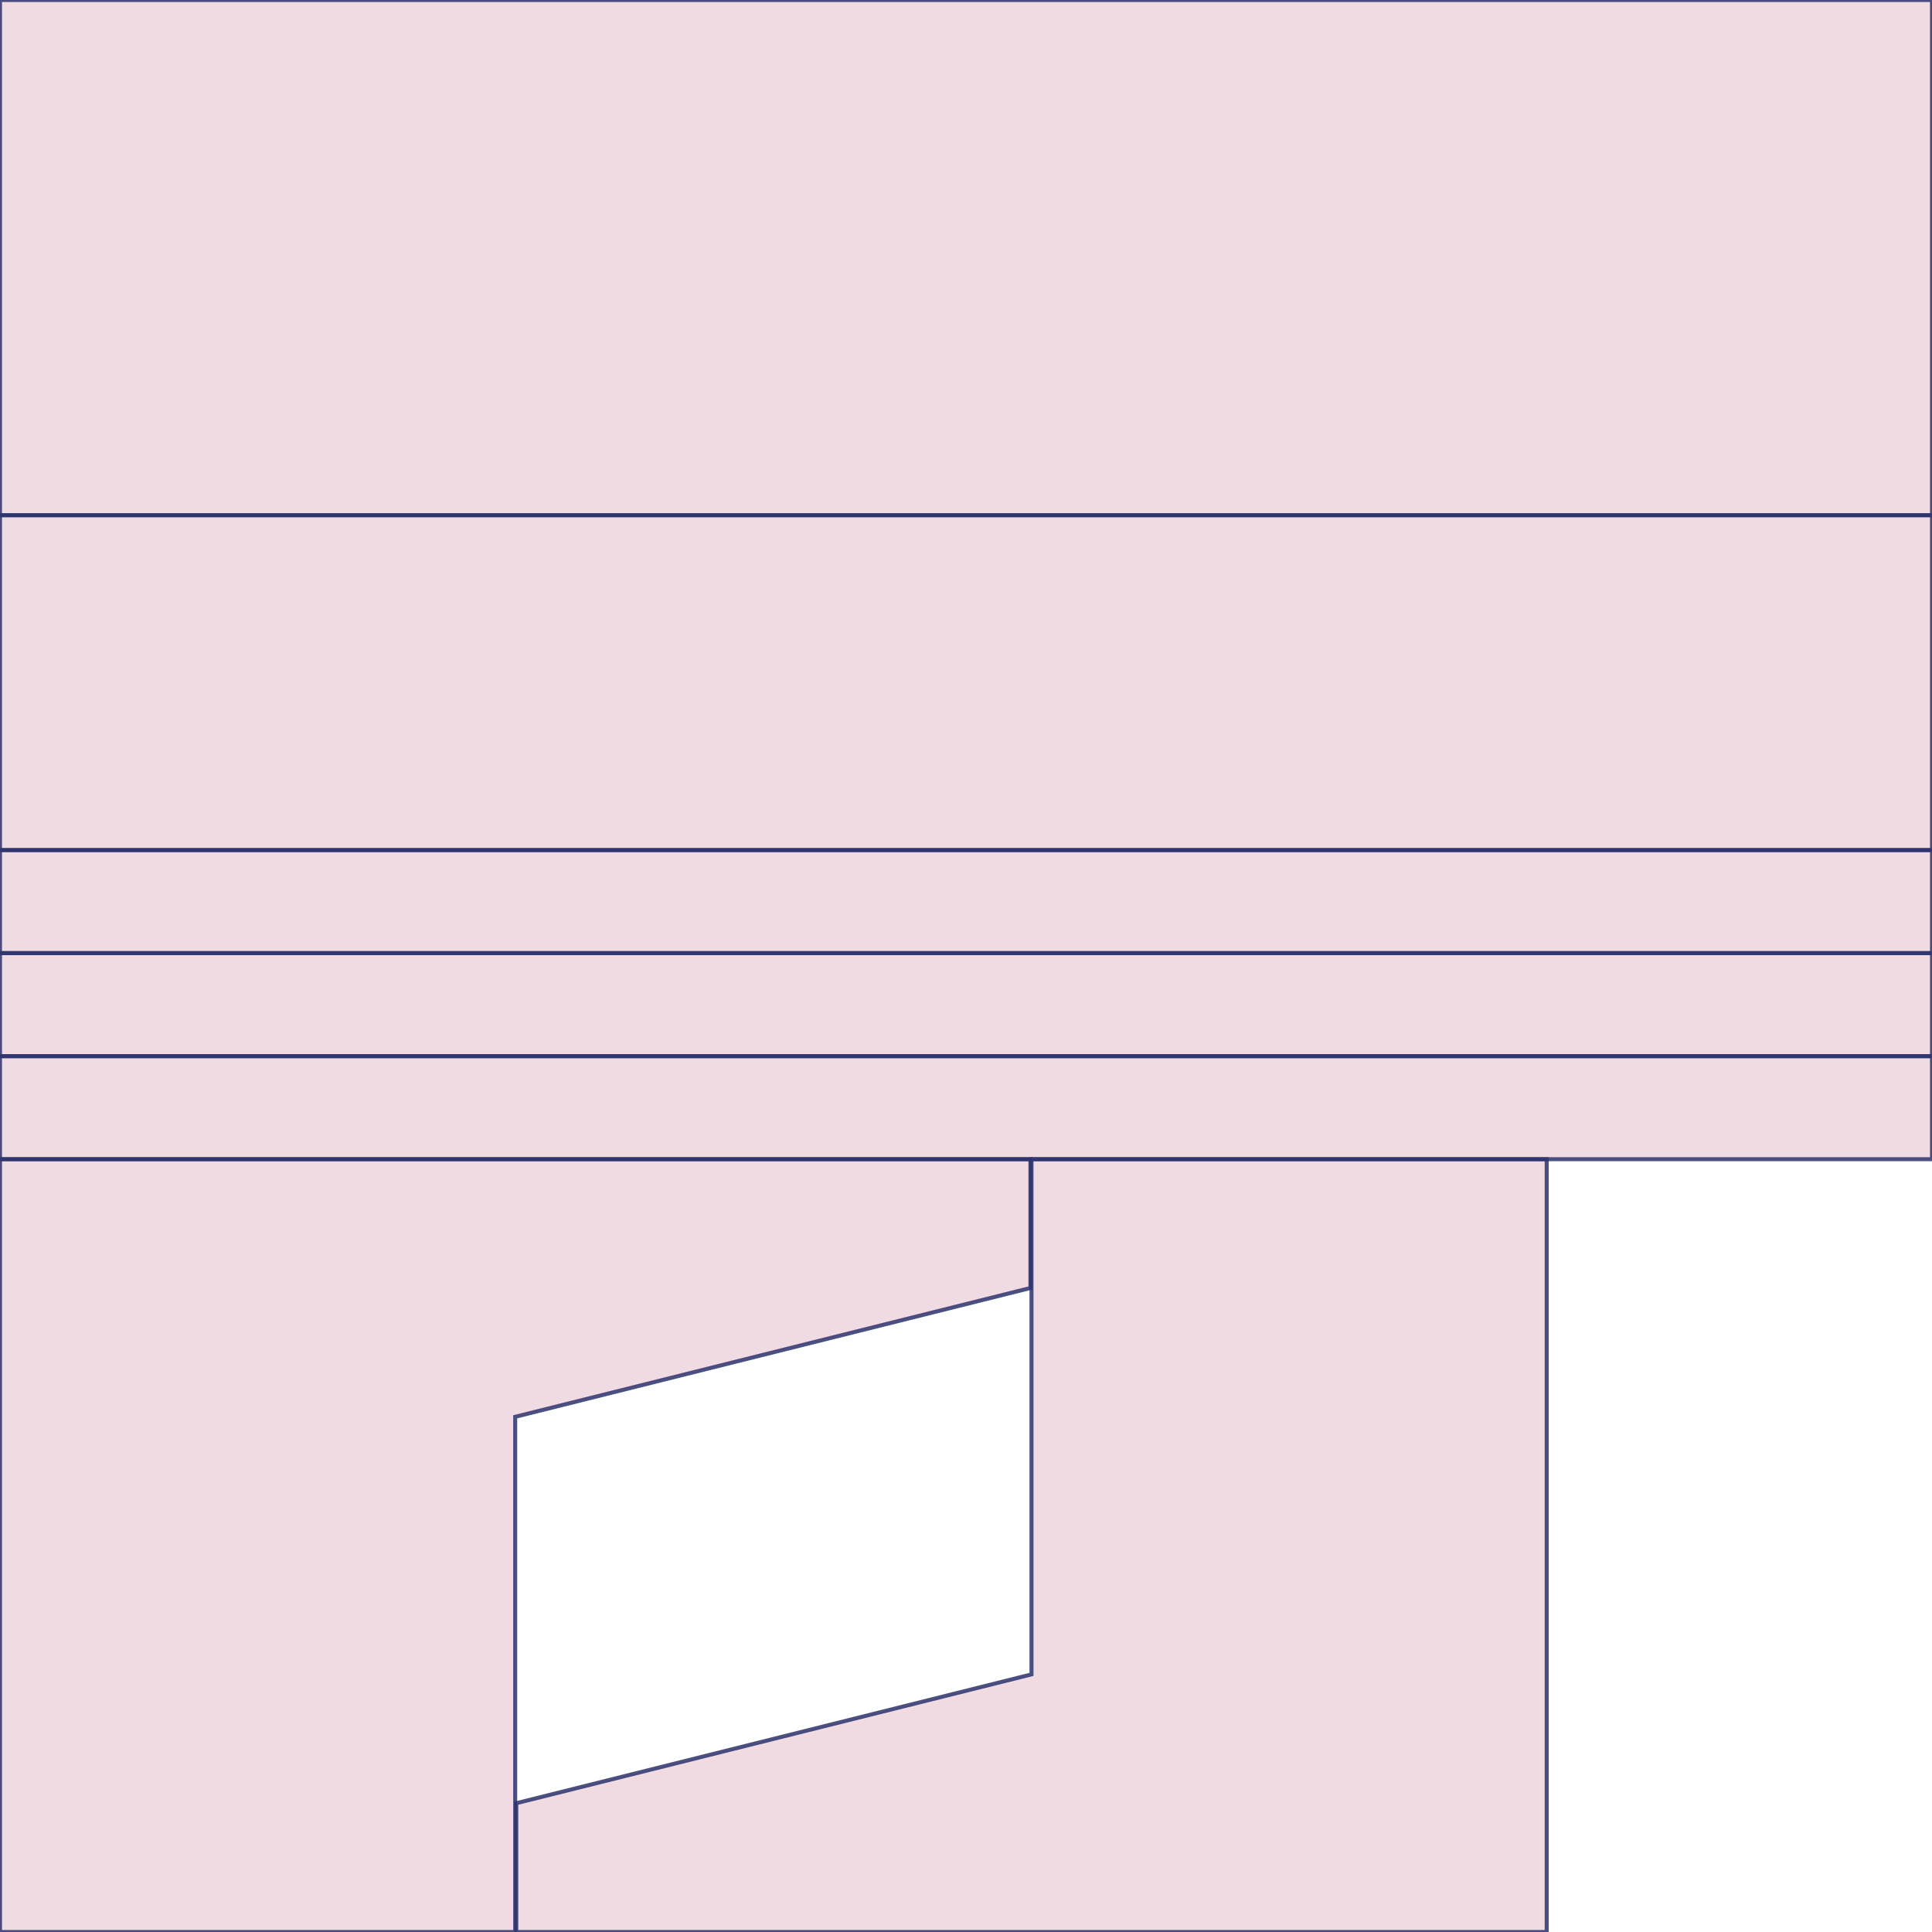
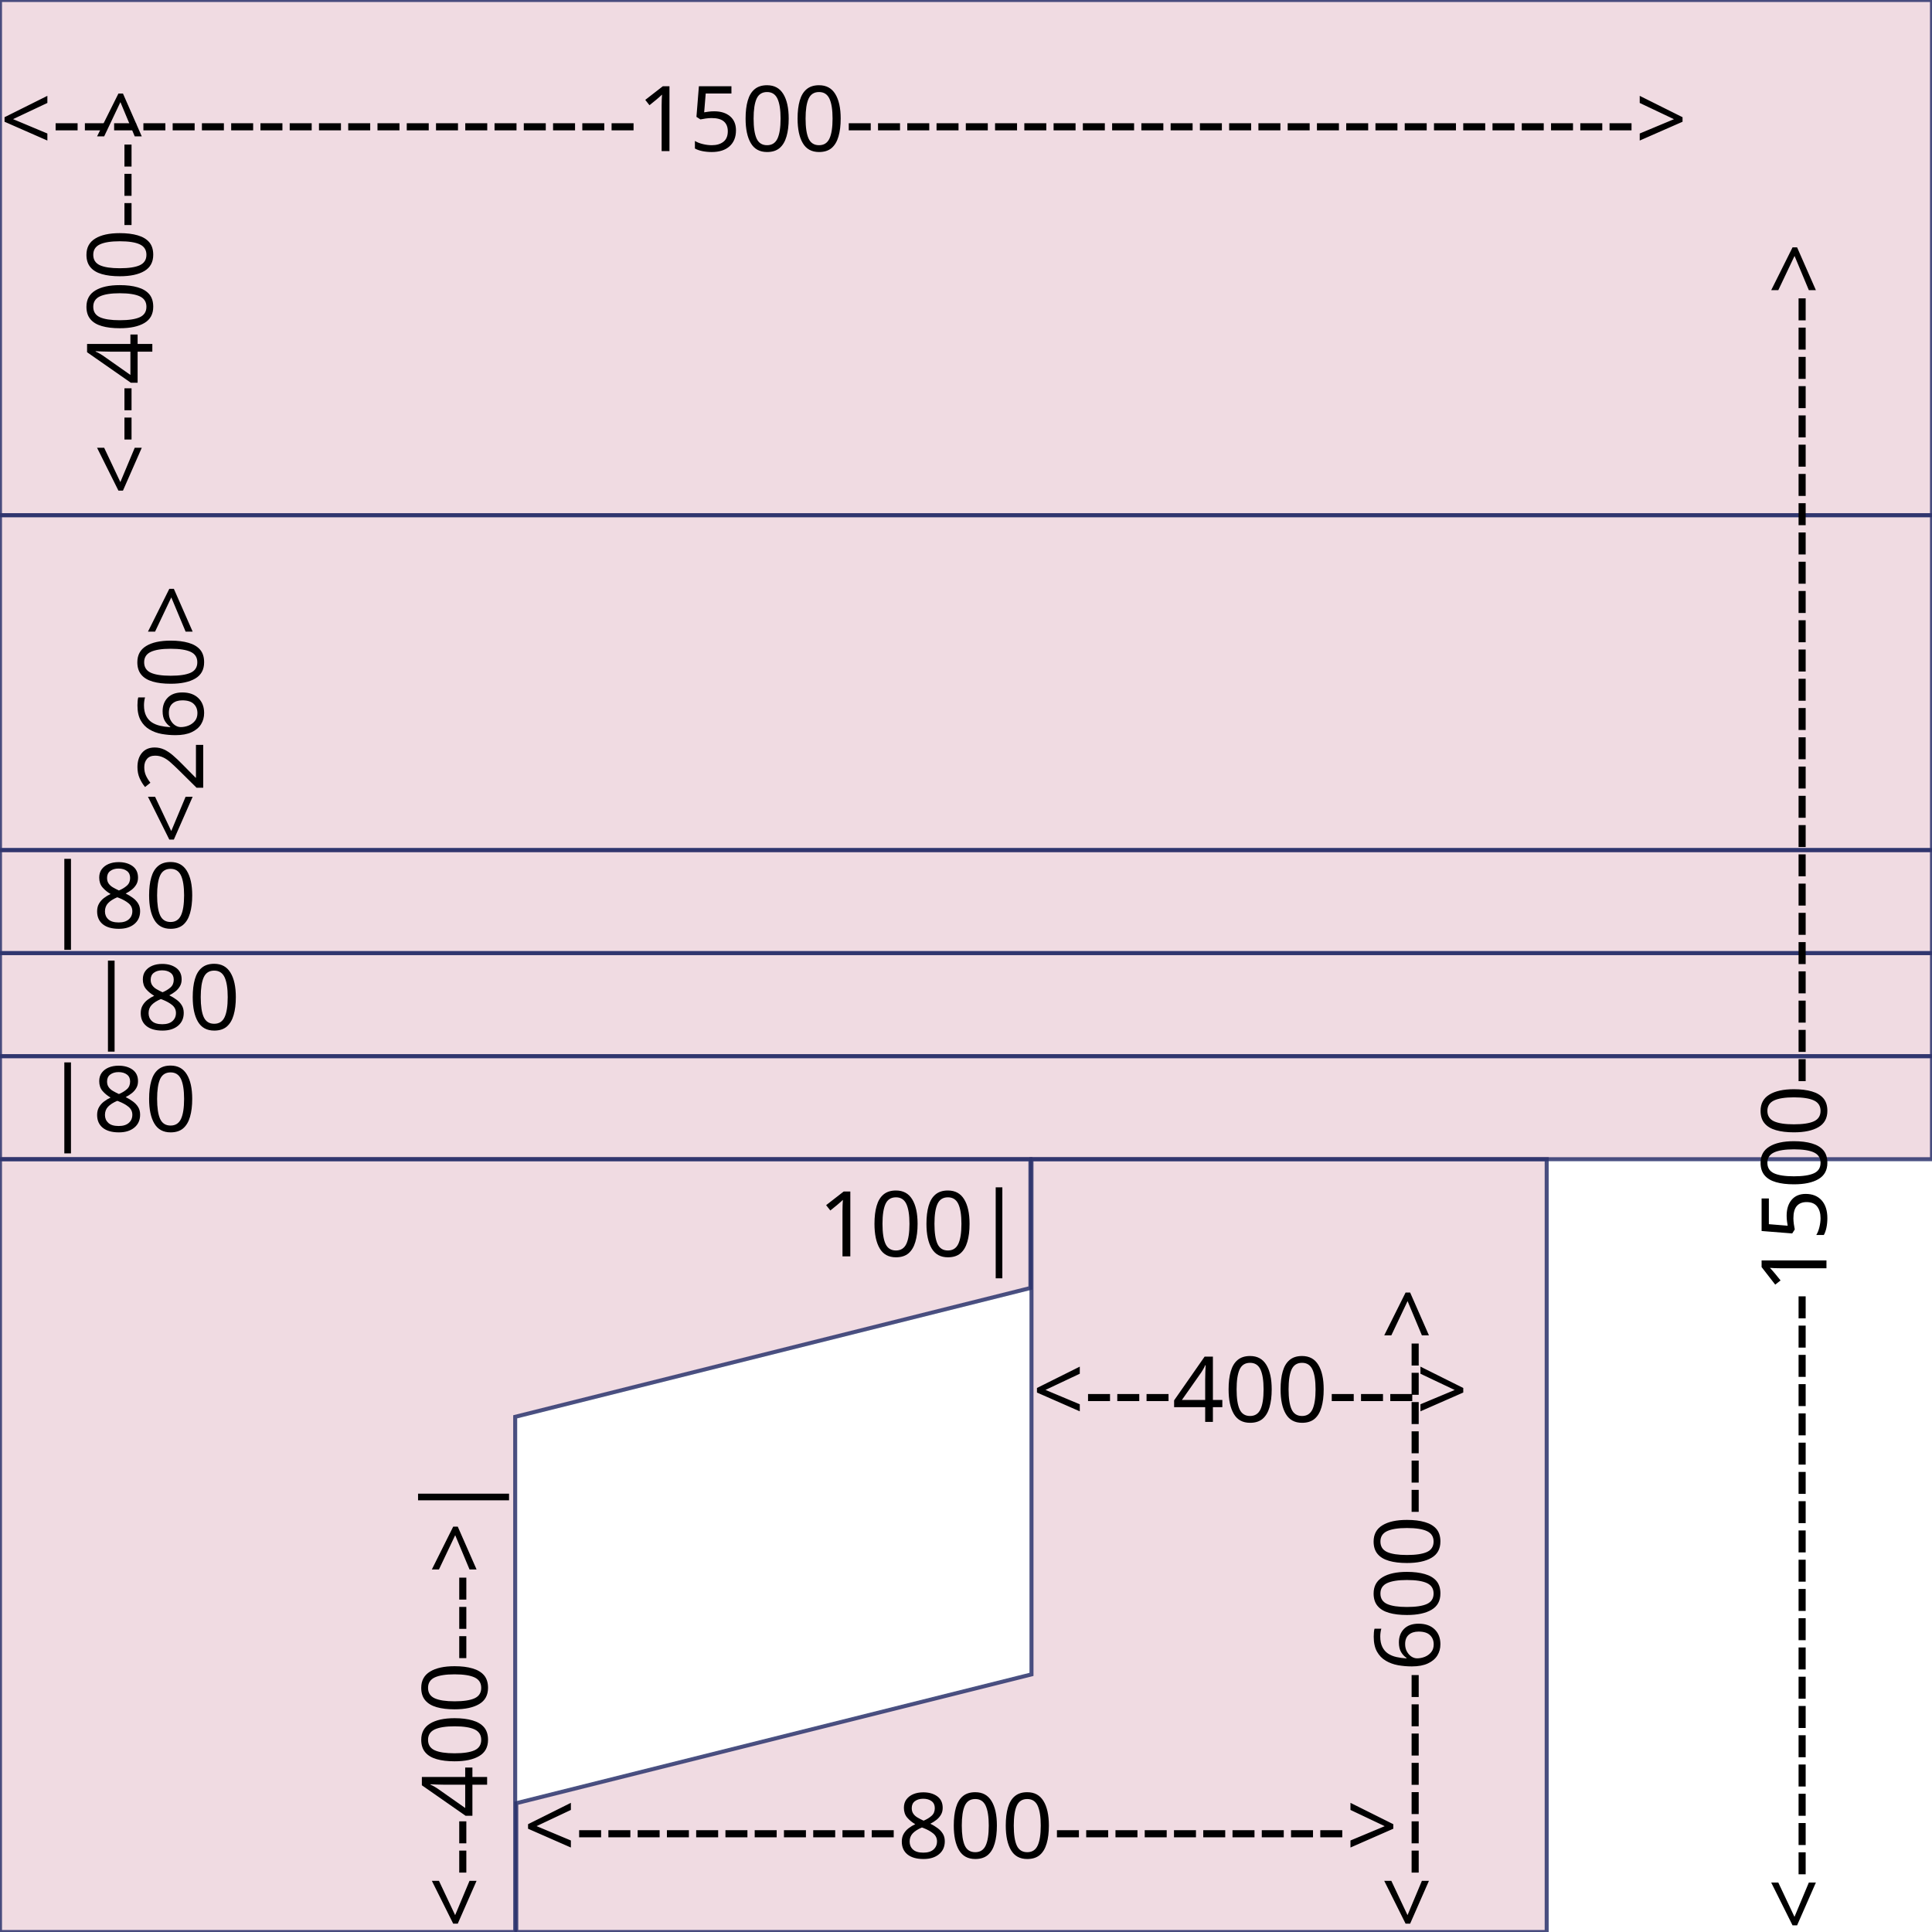
<svg xmlns="http://www.w3.org/2000/svg" width="150mm" height="150mm" viewBox="0 0 531.496 531.496" id="svg2" version="1.1">
  <defs id="defs4" />
  <g id="layer1" transform="translate(0,-520.8661)">
    <g id="g4159">
      <g id="g4210" transform="translate(-102.8571,385.715)" style="stroke-width:1.1;stroke-miterlimit:4;stroke-dasharray:none">
        <rect style="opacity:1;fill:#a2244e;fill-opacity:0.167;stroke:#2b336d;stroke-width:1.1;stroke-miterlimit:4;stroke-dasharray:none;stroke-opacity:0.848" id="rect4138" width="531.496" height="92.126" x="102.857" y="276.884" />
        <rect y="135.152" x="102.857" height="141.732" width="531.496" id="rect4140" style="opacity:1;fill:#a2244e;fill-opacity:0.167;stroke:#2b336d;stroke-width:1.1;stroke-miterlimit:4;stroke-dasharray:none;stroke-opacity:0.848" />
        <rect y="369.01" x="102.857" height="28.346" width="531.496" id="rect4142" style="opacity:1;fill:#a2244e;fill-opacity:0.167;stroke:#2b336d;stroke-width:1.1;stroke-miterlimit:4;stroke-dasharray:none;stroke-opacity:0.848" />
        <path style="opacity:1;fill:#a2244e;fill-opacity:0.167;stroke:#2b336d;stroke-width:1.1;stroke-miterlimit:4;stroke-dasharray:none;stroke-opacity:0.848" d="m 102.857,454.05 0,212.598 141.732,0 0,-141.73 141.732,-35.435 0,-35.432 -141.732,0 z" id="rect4144" />
        <path id="path4155" d="m 528.353,666.647 0,-212.598 -141.732,0 0,141.73 -141.732,35.435 0,35.432 141.732,0 z" style="opacity:1;fill:#a2244e;fill-opacity:0.167;stroke:#2b336d;stroke-width:1.1;stroke-miterlimit:4;stroke-dasharray:none;stroke-opacity:0.848" />
        <rect style="opacity:1;fill:#a2244e;fill-opacity:0.167;stroke:#2b336d;stroke-width:1.1;stroke-miterlimit:4;stroke-dasharray:none;stroke-opacity:0.848" id="rect4206" width="531.496" height="28.346" x="102.857" y="425.703" />
        <rect y="397.357" x="102.857" height="28.346" width="531.496" id="rect4208" style="opacity:1;fill:#a2244e;fill-opacity:0.167;stroke:#2b336d;stroke-width:1.1;stroke-miterlimit:4;stroke-dasharray:none;stroke-opacity:0.848" />
      </g>
+       <text xml:space="preserve" style="font-style:normal;font-weight:normal;font-size:25px;line-height:125%;font-family:sans-serif;letter-spacing:0px;word-spacing:0px;fill:#000000;fill-opacity:1;stroke:none;stroke-width:1px;stroke-linecap:butt;stroke-linejoin:miter;stroke-opacity:1" x="-3.6411834e-06" y="562.438" id="text5051">
+         <tspan id="tspan5053" x="-3.6411834e-06" y="562.438">&lt;--------------------1500---------------------------&gt;</tspan>
+       </text>
+       <text id="text5055" y="502.458" x="-1051.787" style="font-style:normal;font-weight:normal;font-size:25px;line-height:125%;font-family:sans-serif;letter-spacing:0px;word-spacing:0px;fill:#000000;fill-opacity:1;stroke:none;stroke-width:1px;stroke-linecap:butt;stroke-linejoin:miter;stroke-opacity:1" xml:space="preserve" transform="matrix(0,-1,1,0,0,0)">
+         <tspan y="502.458" x="-1051.787" id="tspan5057">&lt;--------------------1500---------------------------&gt;</tspan>
+       </text>
+       <text transform="matrix(0,-1,1,0,0,0)" xml:space="preserve" style="font-style:normal;font-weight:normal;font-size:25px;line-height:125%;font-family:sans-serif;letter-spacing:0px;word-spacing:0px;fill:#000000;fill-opacity:1;stroke:none;stroke-width:1px;stroke-linecap:butt;stroke-linejoin:miter;stroke-opacity:1" x="-657.081" y="41.91" id="text5059">
+         <tspan x="-657.081" y="41.91" id="tspan5063">&lt;--400---&gt;</tspan>
+       </text>
+       <text id="text5067" y="55.91" x="-753.081" style="font-style:normal;font-weight:normal;font-size:25px;line-height:125%;font-family:sans-serif;letter-spacing:0px;word-spacing:0px;fill:#000000;fill-opacity:1;stroke:none;stroke-width:1px;stroke-linecap:butt;stroke-linejoin:miter;stroke-opacity:1" xml:space="preserve" transform="matrix(0,-1,1,0,0,0)">
+         <tspan id="tspan5069" y="55.91" x="-753.081">&lt;260&gt;</tspan>
+       </text>
+       <text id="text5075" y="396.011" x="-1051.32" style="font-style:normal;font-weight:normal;font-size:25px;line-height:125%;font-family:sans-serif;letter-spacing:0px;word-spacing:0px;fill:#000000;fill-opacity:1;stroke:none;stroke-width:1px;stroke-linecap:butt;stroke-linejoin:miter;stroke-opacity:1" xml:space="preserve" transform="matrix(0,-1,1,0,0,0)">
+         <tspan id="tspan5077" y="396.011" x="-1051.32">&lt;-------600------&gt;</tspan>
+       </text>
+       <text xml:space="preserve" style="font-style:normal;font-weight:normal;font-size:25px;line-height:125%;font-family:sans-serif;letter-spacing:0px;word-spacing:0px;fill:#000000;fill-opacity:1;stroke:none;stroke-width:1px;stroke-linecap:butt;stroke-linejoin:miter;stroke-opacity:1" x="144.021" y="1032.028" id="text5079">
+         <tspan x="144.021" y="1032.028" id="tspan5081">&lt;-----------800----------&gt;</tspan>
+       </text>
+       <text id="text5083" y="912.028" x="284.021" style="font-style:normal;font-weight:normal;font-size:25px;line-height:125%;font-family:sans-serif;letter-spacing:0px;word-spacing:0px;fill:#000000;fill-opacity:1;stroke:none;stroke-width:1px;stroke-linecap:butt;stroke-linejoin:miter;stroke-opacity:1" xml:space="preserve">
+         <tspan id="tspan5085" y="912.028" x="284.021">&lt;---400---&gt;</tspan>
+       </text>
+       <text transform="matrix(0,-1,1,0,0,0)" xml:space="preserve" style="font-style:normal;font-weight:normal;font-size:25px;line-height:125%;font-family:sans-serif;letter-spacing:0px;word-spacing:0px;fill:#000000;fill-opacity:1;stroke:none;stroke-width:1px;stroke-linecap:butt;stroke-linejoin:miter;stroke-opacity:1" x="-1051.32" y="134.011" id="text5087">
+         <tspan x="-1051.32" y="134.011" id="tspan5089">&lt;--400---&gt;|</tspan>
+       </text>
+       <text id="text5095" y="776.135" x="11.727" style="font-style:normal;font-weight:normal;font-size:25px;line-height:125%;font-family:sans-serif;letter-spacing:0px;word-spacing:0px;fill:#000000;fill-opacity:1;stroke:none;stroke-width:1px;stroke-linecap:butt;stroke-linejoin:miter;stroke-opacity:1" xml:space="preserve">
+         <tspan id="tspan5097" y="776.135" x="11.727">|80</tspan>
+       </text>
+       <text xml:space="preserve" style="font-style:normal;font-weight:normal;font-size:25px;line-height:125%;font-family:sans-serif;letter-spacing:0px;word-spacing:0px;fill:#000000;fill-opacity:1;stroke:none;stroke-width:1px;stroke-linecap:butt;stroke-linejoin:miter;stroke-opacity:1" x="23.727" y="804.135" id="text5103">
+         <tspan x="23.727" y="804.135" id="tspan5105">|80</tspan>
+       </text>
+       <text id="text5107" y="832.135" x="11.727" style="font-style:normal;font-weight:normal;font-size:25px;line-height:125%;font-family:sans-serif;letter-spacing:0px;word-spacing:0px;fill:#000000;fill-opacity:1;stroke:none;stroke-width:1px;stroke-linecap:butt;stroke-linejoin:miter;stroke-opacity:1" xml:space="preserve">
+         <tspan id="tspan5109" y="832.135" x="11.727">|80</tspan>
+       </text>
+       <text xml:space="preserve" style="font-style:normal;font-weight:normal;font-size:25px;line-height:125%;font-family:sans-serif;letter-spacing:0px;word-spacing:0px;fill:#000000;fill-opacity:1;stroke:none;stroke-width:1px;stroke-linecap:butt;stroke-linejoin:miter;stroke-opacity:1" x="225.052" y="866.5" id="text5111">
+         <tspan x="225.052" y="866.5" id="tspan5113">100|</tspan>
+       </text>
    </g>
  </g>
</svg>
